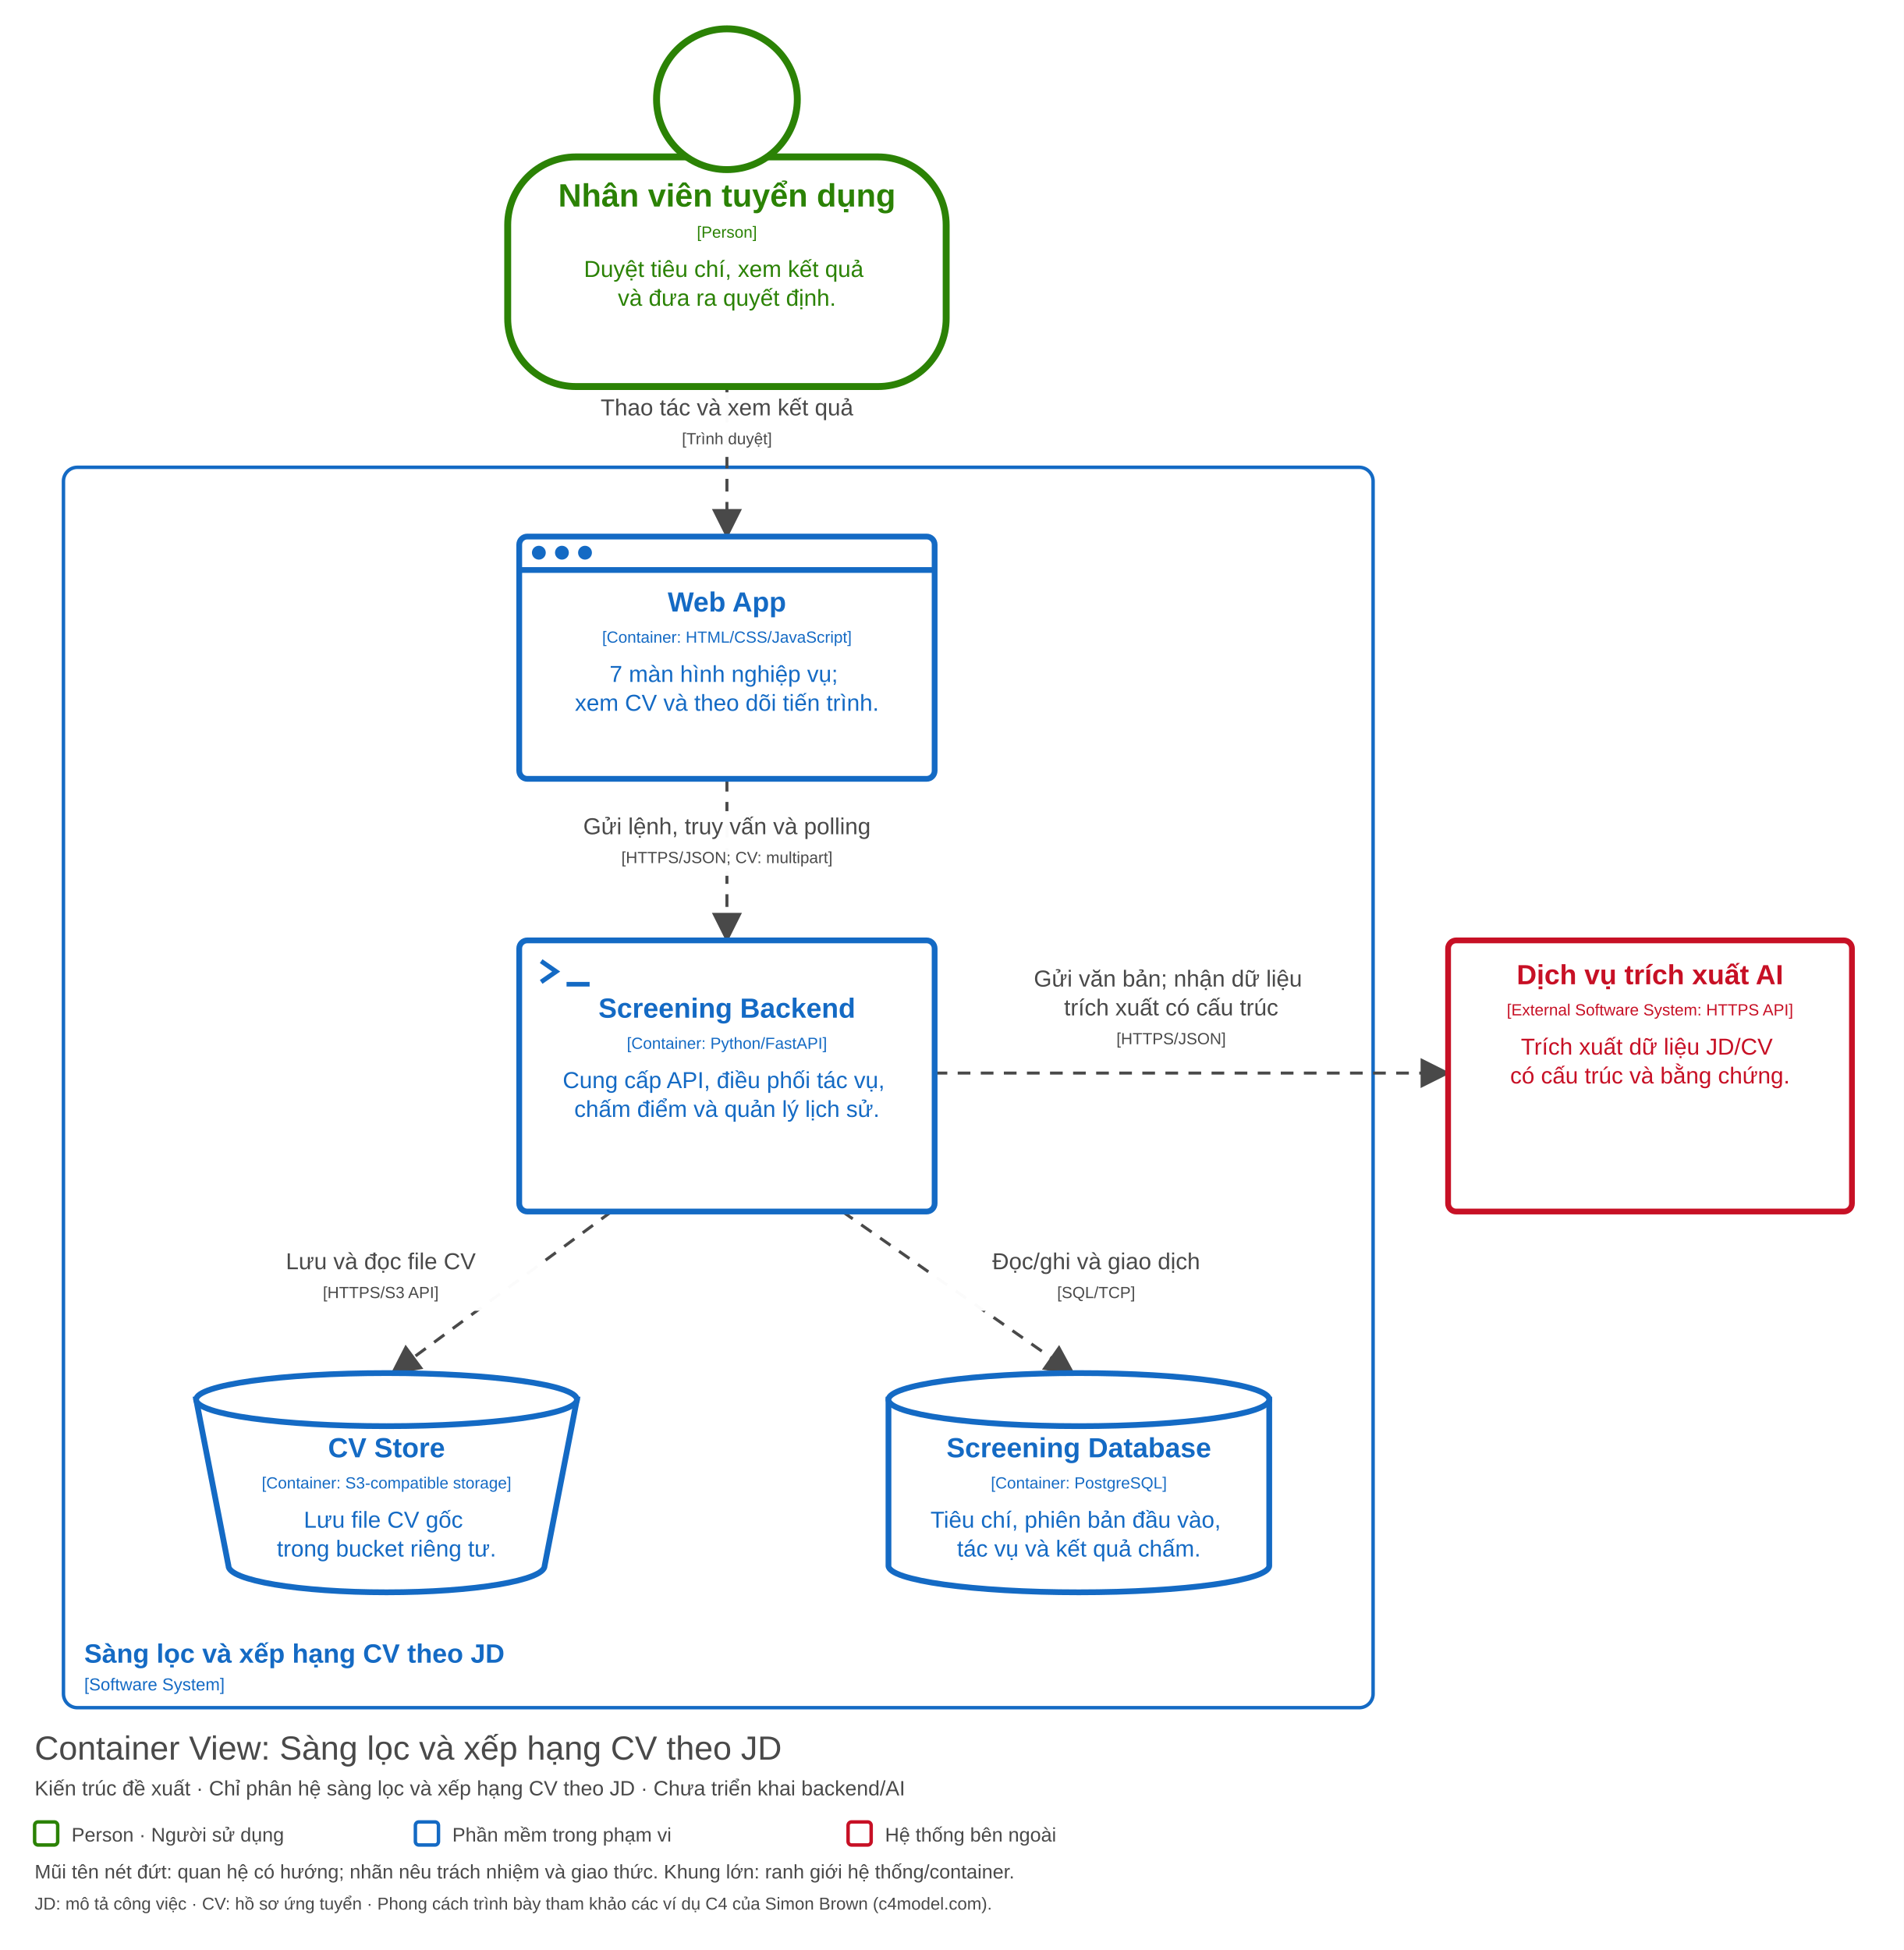
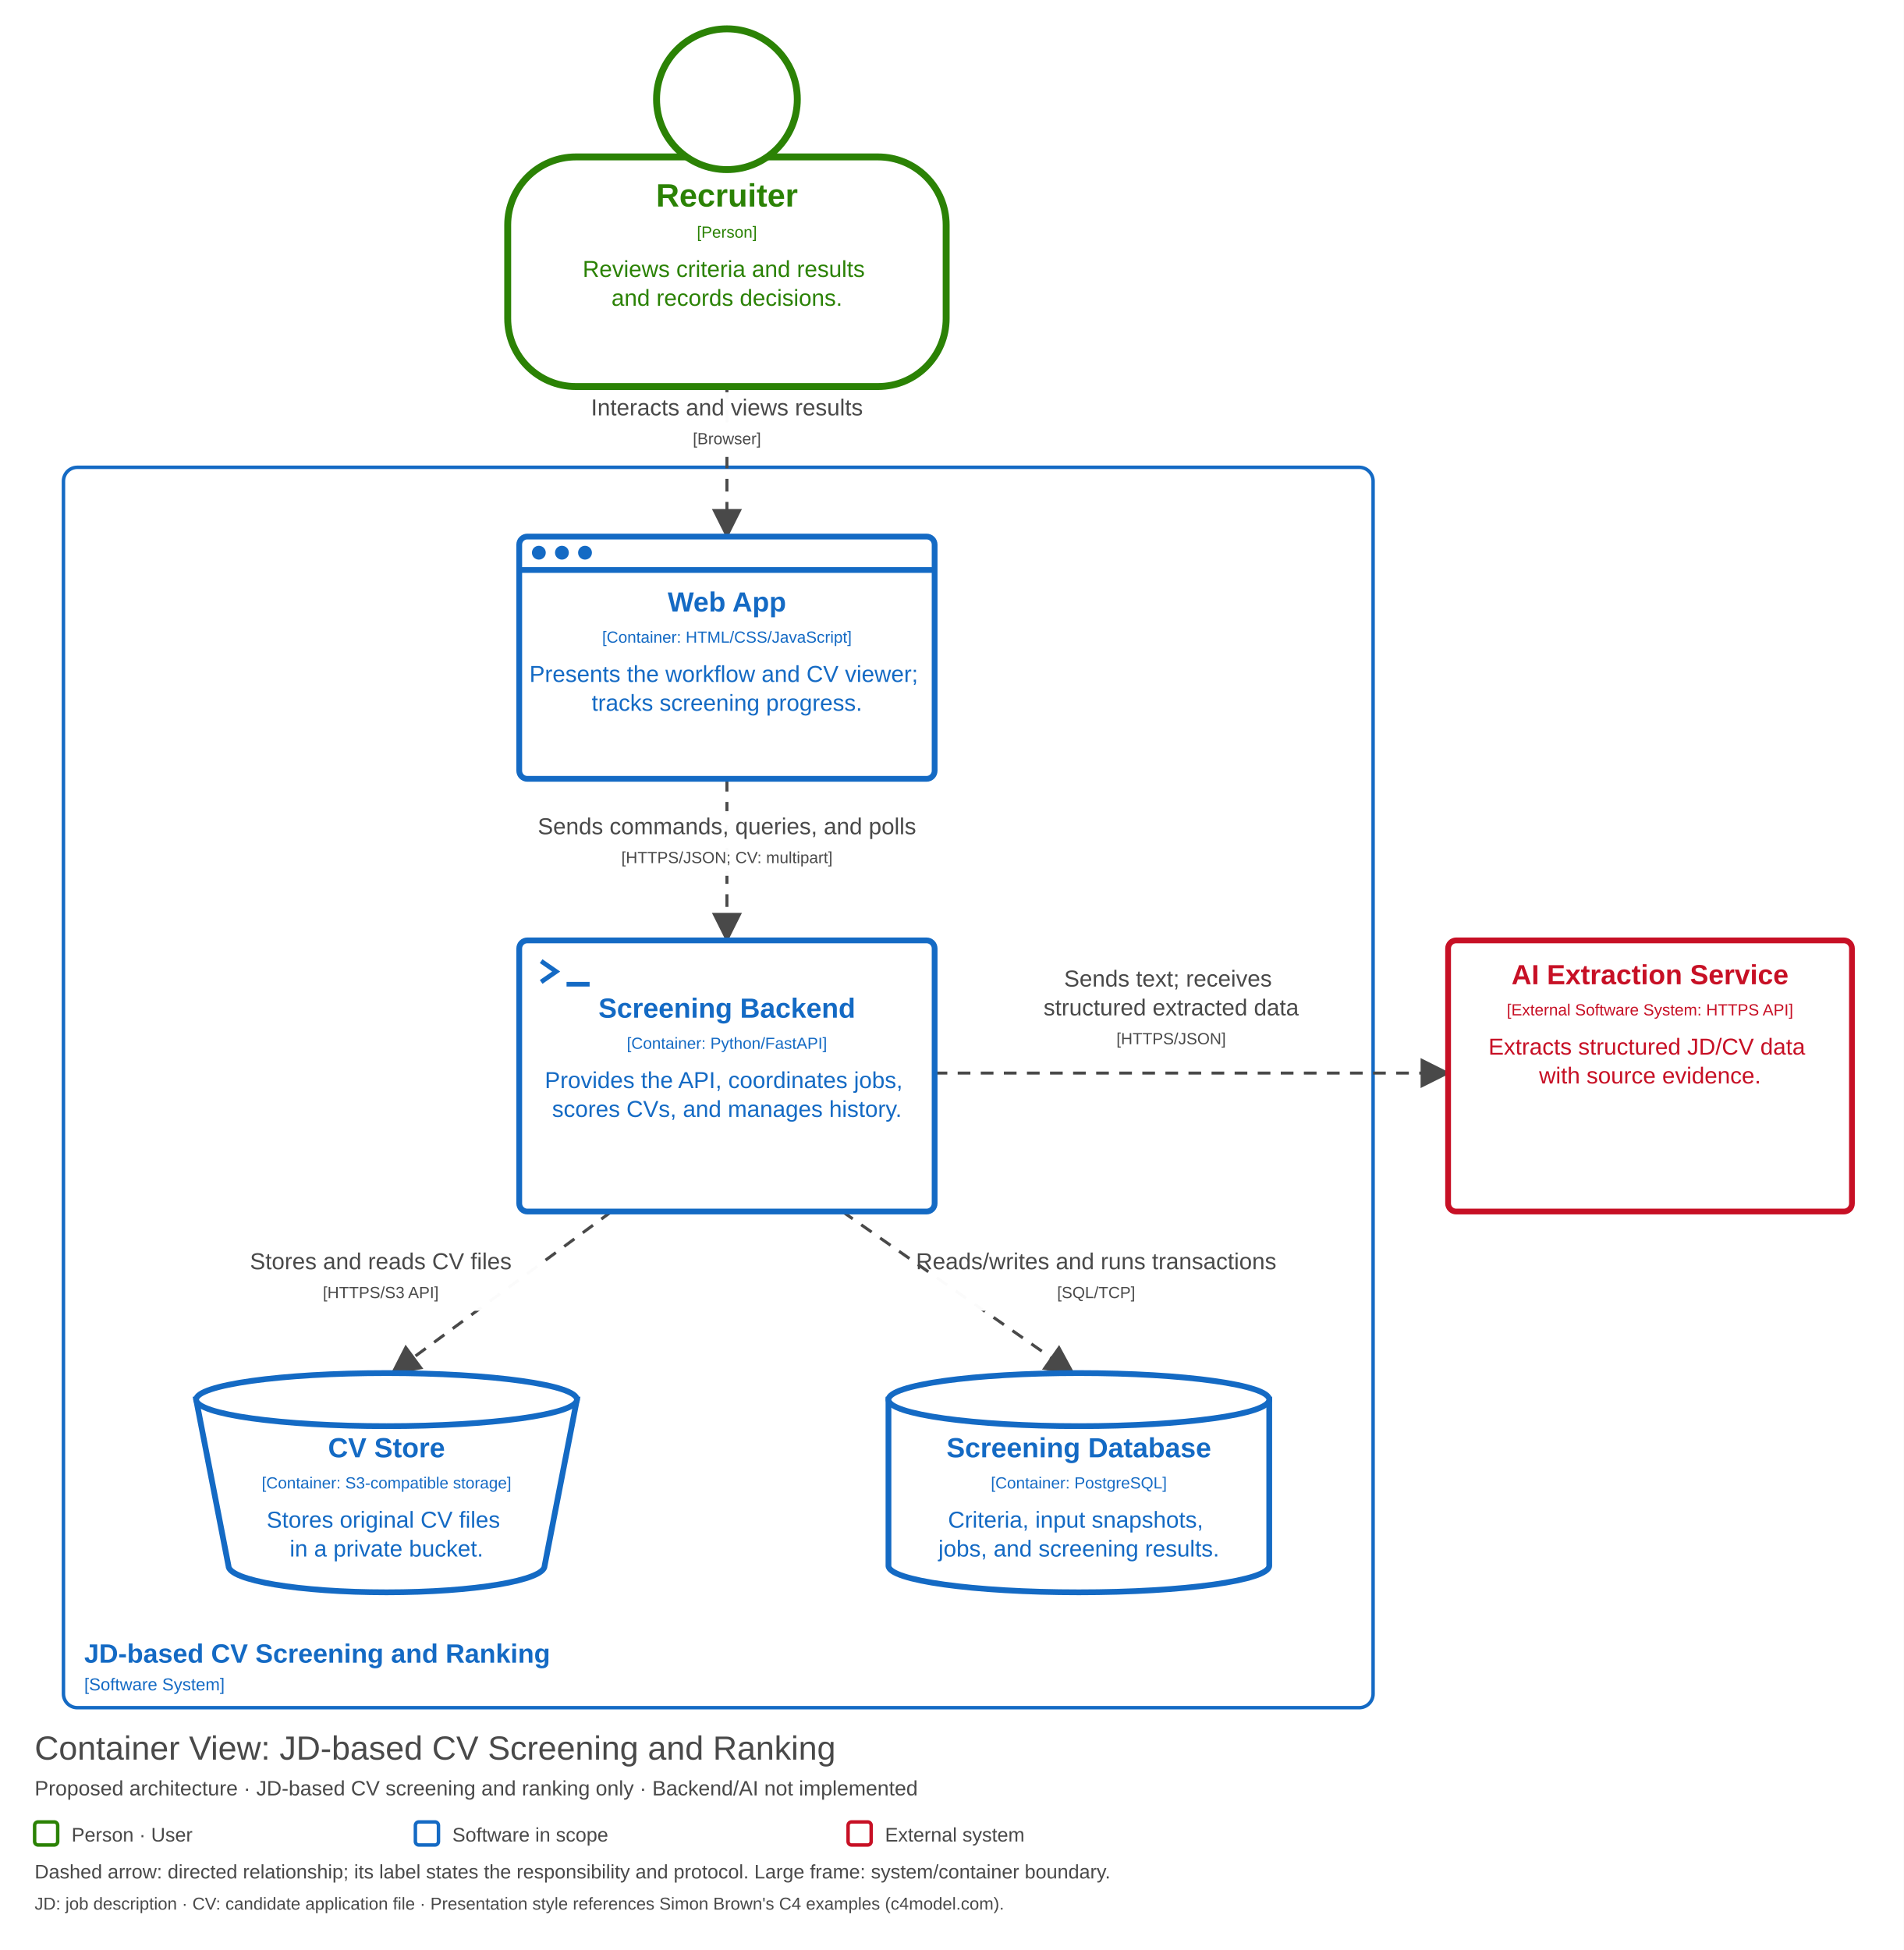
<svg xmlns="http://www.w3.org/2000/svg" width="1650" height="1690" viewBox="0 0 1650 1690" role="img" aria-labelledby="title desc" font-family="Segoe UI, Arial, sans-serif">
  <defs>
    <marker id="arrow" viewBox="0 0 12 12" refX="11" refY="6" markerWidth="10" markerHeight="10" orient="auto">
      <path d="M 0 0 L 12 6 L 0 12 Z" fill="#494949" />
    </marker>
  </defs>
  <rect width="100%" height="100%" fill="white" />
  <rect x="55" y="405" width="1135" height="1075" rx="12" fill="white" stroke="#146ac4" stroke-width="3" />
  <text x="73" y="1441" fill="#146ac4" font-size="23" font-weight="700" text-anchor="start">
-     <tspan x="73" dy="0">Sàng lọc và xếp hạng CV theo JD</tspan>
+     <tspan x="73" dy="0">JD-based CV Screening and Ranking</tspan>
  </text>
  <text x="73" y="1465" fill="#146ac4" font-size="15" font-weight="400" text-anchor="start">
    <tspan x="73" dy="0">[Software System]</tspan>
  </text>
  <polyline data-from="REC" data-to="WEB" points="630,335 630,465" fill="none" stroke="#494949" stroke-width="2.6" stroke-dasharray="11 9" marker-end="url(#arrow)" />
  <polyline data-from="WEB" data-to="API" points="630,675 630,815" fill="none" stroke="#494949" stroke-width="2.6" stroke-dasharray="11 9" marker-end="url(#arrow)" />
  <polyline data-from="API" data-to="FILES" points="530,1050 340,1190" fill="none" stroke="#494949" stroke-width="2.6" stroke-dasharray="11 9" marker-end="url(#arrow)" />
  <polyline data-from="API" data-to="DB" points="730,1050 930,1190" fill="none" stroke="#494949" stroke-width="2.6" stroke-dasharray="11 9" marker-end="url(#arrow)" />
  <polyline data-from="API" data-to="AI" points="810,930 1255,930" fill="none" stroke="#494949" stroke-width="2.6" stroke-dasharray="11 9" marker-end="url(#arrow)" />
  <g id="REC">
    <rect x="440" y="136" width="380" height="199" rx="59" fill="white" stroke="#2b8205" stroke-width="6" />
    <circle cx="630" cy="86" r="61" fill="white" stroke="#2b8205" stroke-width="6" />
  </g>
  <text x="630" y="179" fill="#2b8205" font-size="28" font-weight="700" text-anchor="middle">
-     <tspan x="630" dy="0">Nhân viên tuyển dụng</tspan>
+     <tspan x="630" dy="0">Recruiter</tspan>
  </text>
  <text x="630" y="206" fill="#2b8205" font-size="14" font-weight="400" text-anchor="middle">
    <tspan x="630" dy="0">[Person]</tspan>
  </text>
  <text x="630" y="240" fill="#2b8205" font-size="20" font-weight="400" text-anchor="middle">
-     <tspan x="630" dy="0">Duyệt tiêu chí, xem kết quả</tspan>
-     <tspan x="630" dy="25">và đưa ra quyết định.</tspan>
+     <tspan x="630" dy="0">Reviews criteria and results</tspan>
+     <tspan x="630" dy="25">and records decisions.</tspan>
  </text>
  <g id="WEB">
    <rect x="450" y="465" width="360" height="210" rx="7" fill="white" stroke="#146ac4" stroke-width="5" />
    <path d="M 450 494 H 810" stroke="#146ac4" stroke-width="5" />
    <circle cx="467" cy="479" r="6" fill="#146ac4" />
    <circle cx="487" cy="479" r="6" fill="#146ac4" />
    <circle cx="507" cy="479" r="6" fill="#146ac4" />
  </g>
  <text x="630" y="530" fill="#146ac4" font-size="24" font-weight="700" text-anchor="middle">
    <tspan x="630" dy="0">Web App</tspan>
  </text>
  <text x="630" y="557" fill="#146ac4" font-size="14" font-weight="400" text-anchor="middle">
    <tspan x="630" dy="0">[Container: HTML/CSS/JavaScript]</tspan>
  </text>
  <text x="630" y="591" fill="#146ac4" font-size="20" font-weight="400" text-anchor="middle">
-     <tspan x="630" dy="0">7 màn hình nghiệp vụ;</tspan>
-     <tspan x="630" dy="25">xem CV và theo dõi tiến trình.</tspan>
+     <tspan x="630" dy="0">Presents the workflow and CV viewer;</tspan>
+     <tspan x="630" dy="25">tracks screening progress.</tspan>
  </text>
  <g id="API">
    <rect x="450" y="815" width="360" height="235" rx="7" fill="white" stroke="#146ac4" stroke-width="5" />
    <path d="M 469 833 l 13 9 l -13 9 M 491 853 h 20" fill="none" stroke="#146ac4" stroke-width="4" />
  </g>
  <text x="630" y="882" fill="#146ac4" font-size="24" font-weight="700" text-anchor="middle">
    <tspan x="630" dy="0">Screening Backend</tspan>
  </text>
  <text x="630" y="909" fill="#146ac4" font-size="14" font-weight="400" text-anchor="middle">
    <tspan x="630" dy="0">[Container: Python/FastAPI]</tspan>
  </text>
  <text x="630" y="943" fill="#146ac4" font-size="20" font-weight="400" text-anchor="middle">
-     <tspan x="630" dy="0">Cung cấp API, điều phối tác vụ,</tspan>
-     <tspan x="630" dy="25">chấm điểm và quản lý lịch sử.</tspan>
+     <tspan x="630" dy="0">Provides the API, coordinates jobs,</tspan>
+     <tspan x="630" dy="25">scores CVs, and manages history.</tspan>
  </text>
  <g id="FILES">
    <path d="M 170 1213 L 198 1357 A 137 23 0 0 0 472 1357 L 500 1213 Z" fill="white" stroke="#146ac4" stroke-width="5" />
    <ellipse cx="335" cy="1213" rx="165" ry="23" fill="white" stroke="#146ac4" stroke-width="5" />
  </g>
  <text x="335" y="1263" fill="#146ac4" font-size="24" font-weight="700" text-anchor="middle">
    <tspan x="335" dy="0">CV Store</tspan>
  </text>
  <text x="335" y="1290" fill="#146ac4" font-size="14" font-weight="400" text-anchor="middle">
    <tspan x="335" dy="0">[Container: S3-compatible storage]</tspan>
  </text>
  <text x="335" y="1324" fill="#146ac4" font-size="20" font-weight="400" text-anchor="middle">
-     <tspan x="335" dy="0">Lưu file CV gốc</tspan>
-     <tspan x="335" dy="25">trong bucket riêng tư.</tspan>
+     <tspan x="335" dy="0">Stores original CV files</tspan>
+     <tspan x="335" dy="25">in a private bucket.</tspan>
  </text>
  <g id="DB">
    <path d="M 770 1213 L 770 1357 A 165 23 0 0 0 1100 1357 L 1100 1213 Z" fill="white" stroke="#146ac4" stroke-width="5" />
    <ellipse cx="935" cy="1213" rx="165" ry="23" fill="white" stroke="#146ac4" stroke-width="5" />
  </g>
  <text x="935" y="1263" fill="#146ac4" font-size="24" font-weight="700" text-anchor="middle">
    <tspan x="935" dy="0">Screening Database</tspan>
  </text>
  <text x="935" y="1290" fill="#146ac4" font-size="14" font-weight="400" text-anchor="middle">
    <tspan x="935" dy="0">[Container: PostgreSQL]</tspan>
  </text>
  <text x="935" y="1324" fill="#146ac4" font-size="20" font-weight="400" text-anchor="middle">
-     <tspan x="935" dy="0">Tiêu chí, phiên bản đầu vào,</tspan>
-     <tspan x="935" dy="25">tác vụ và kết quả chấm.</tspan>
+     <tspan x="935" dy="0">Criteria, input snapshots,</tspan>
+     <tspan x="935" dy="25">jobs, and screening results.</tspan>
  </text>
  <g id="AI">
    <rect x="1255" y="815" width="350" height="235" rx="7" fill="white" stroke="#c71025" stroke-width="5" />
  </g>
  <text x="1430" y="853" fill="#c71025" font-size="24" font-weight="700" text-anchor="middle">
-     <tspan x="1430" dy="0">Dịch vụ trích xuất AI</tspan>
+     <tspan x="1430" dy="0">AI Extraction Service</tspan>
  </text>
  <text x="1430" y="880" fill="#c71025" font-size="14" font-weight="400" text-anchor="middle">
    <tspan x="1430" dy="0">[External Software System: HTTPS API]</tspan>
  </text>
  <text x="1430" y="914" fill="#c71025" font-size="20" font-weight="400" text-anchor="middle">
-     <tspan x="1430" dy="0">Trích xuất dữ liệu JD/CV</tspan>
-     <tspan x="1430" dy="25">có cấu trúc và bằng chứng.</tspan>
+     <tspan x="1430" dy="0">Extracts structured JD/CV data</tspan>
+     <tspan x="1430" dy="25">with source evidence.</tspan>
  </text>
  <rect x="475" y="340" width="310" height="56" rx="3" fill="white" fill-opacity="0.98" />
  <text x="630" y="360" fill="#494949" font-size="20" font-weight="400" text-anchor="middle">
-     <tspan x="630" dy="0">Thao tác và xem kết quả</tspan>
+     <tspan x="630" dy="0">Interacts and views results</tspan>
  </text>
  <text x="630" y="385" fill="#494949" font-size="14" font-weight="400" text-anchor="middle">
-     <tspan x="630" dy="0">[Trình duyệt]</tspan>
+     <tspan x="630" dy="0">[Browser]</tspan>
  </text>
  <rect x="452.5" y="703" width="355" height="56" rx="3" fill="white" fill-opacity="0.98" />
  <text x="630" y="723" fill="#494949" font-size="20" font-weight="400" text-anchor="middle">
-     <tspan x="630" dy="0">Gửi lệnh, truy vấn và polling</tspan>
+     <tspan x="630" dy="0">Sends commands, queries, and polls</tspan>
  </text>
  <text x="630" y="748" fill="#494949" font-size="14" font-weight="400" text-anchor="middle">
    <tspan x="630" dy="0">[HTTPS/JSON; CV: multipart]</tspan>
  </text>
  <rect x="192.5" y="1080" width="275" height="56" rx="3" fill="white" fill-opacity="0.98" />
  <text x="330" y="1100" fill="#494949" font-size="20" font-weight="400" text-anchor="middle">
-     <tspan x="330" dy="0">Lưu và đọc file CV</tspan>
+     <tspan x="330" dy="0">Stores and reads CV files</tspan>
  </text>
  <text x="330" y="1125" fill="#494949" font-size="14" font-weight="400" text-anchor="middle">
    <tspan x="330" dy="0">[HTTPS/S3 API]</tspan>
  </text>
  <rect x="810" y="1080" width="280" height="56" rx="3" fill="white" fill-opacity="0.98" />
  <text x="950" y="1100" fill="#494949" font-size="20" font-weight="400" text-anchor="middle">
-     <tspan x="950" dy="0">Đọc/ghi và giao dịch</tspan>
+     <tspan x="950" dy="0">Reads/writes and runs transactions</tspan>
  </text>
  <text x="950" y="1125" fill="#494949" font-size="14" font-weight="400" text-anchor="middle">
    <tspan x="950" dy="0">[SQL/TCP]</tspan>
  </text>
  <rect x="857.5" y="835" width="315" height="81" rx="3" fill="white" fill-opacity="0.98" />
  <text x="1015" y="855" fill="#494949" font-size="20" font-weight="400" text-anchor="middle">
-     <tspan x="1015" dy="0">Gửi văn bản; nhận dữ liệu</tspan>
-     <tspan x="1015" dy="25">trích xuất có cấu trúc</tspan>
+     <tspan x="1015" dy="0">Sends text; receives</tspan>
+     <tspan x="1015" dy="25">structured extracted data</tspan>
  </text>
  <text x="1015" y="905" fill="#494949" font-size="14" font-weight="400" text-anchor="middle">
    <tspan x="1015" dy="0">[HTTPS/JSON]</tspan>
  </text>
  <text x="30" y="1525" fill="#494949" font-size="29" font-weight="400" text-anchor="start">
-     <tspan x="30" dy="0">Container View: Sàng lọc và xếp hạng CV theo JD</tspan>
+     <tspan x="30" dy="0">Container View: JD-based CV Screening and Ranking</tspan>
  </text>
  <text x="30" y="1556" fill="#494949" font-size="18" font-weight="400" text-anchor="start">
-     <tspan x="30" dy="0">Kiến trúc đề xuất · Chỉ phân hệ sàng lọc và xếp hạng CV theo JD · Chưa triển khai backend/AI</tspan>
+     <tspan x="30" dy="0">Proposed architecture · JD-based CV screening and ranking only · Backend/AI not implemented</tspan>
  </text>
  <rect x="30" y="1579" width="20" height="20" rx="3" fill="white" stroke="#2b8205" stroke-width="3" />
  <text x="62" y="1596" fill="#494949" font-size="17" font-weight="400" text-anchor="start">
-     <tspan x="62" dy="0">Person · Người sử dụng</tspan>
+     <tspan x="62" dy="0">Person · User</tspan>
  </text>
  <rect x="360" y="1579" width="20" height="20" rx="3" fill="white" stroke="#146ac4" stroke-width="3" />
  <text x="392" y="1596" fill="#494949" font-size="17" font-weight="400" text-anchor="start">
-     <tspan x="392" dy="0">Phần mềm trong phạm vi</tspan>
+     <tspan x="392" dy="0">Software in scope</tspan>
  </text>
  <rect x="735" y="1579" width="20" height="20" rx="3" fill="white" stroke="#c71025" stroke-width="3" />
  <text x="767" y="1596" fill="#494949" font-size="17" font-weight="400" text-anchor="start">
-     <tspan x="767" dy="0">Hệ thống bên ngoài</tspan>
+     <tspan x="767" dy="0">External system</tspan>
  </text>
  <text x="30" y="1628" fill="#494949" font-size="17" font-weight="400" text-anchor="start">
-     <tspan x="30" dy="0">Mũi tên nét đứt: quan hệ có hướng; nhãn nêu trách nhiệm và giao thức. Khung lớn: ranh giới hệ thống/container.</tspan>
+     <tspan x="30" dy="0">Dashed arrow: directed relationship; its label states the responsibility and protocol. Large frame: system/container boundary.</tspan>
  </text>
  <text x="30" y="1655" fill="#494949" font-size="15" font-weight="400" text-anchor="start">
-     <tspan x="30" dy="0">JD: mô tả công việc · CV: hồ sơ ứng tuyển · Phong cách trình bày tham khảo các ví dụ C4 của Simon Brown (c4model.com).</tspan>
+     <tspan x="30" dy="0">JD: job description · CV: candidate application file · Presentation style references Simon Brown's C4 examples (c4model.com).</tspan>
  </text>
</svg>
